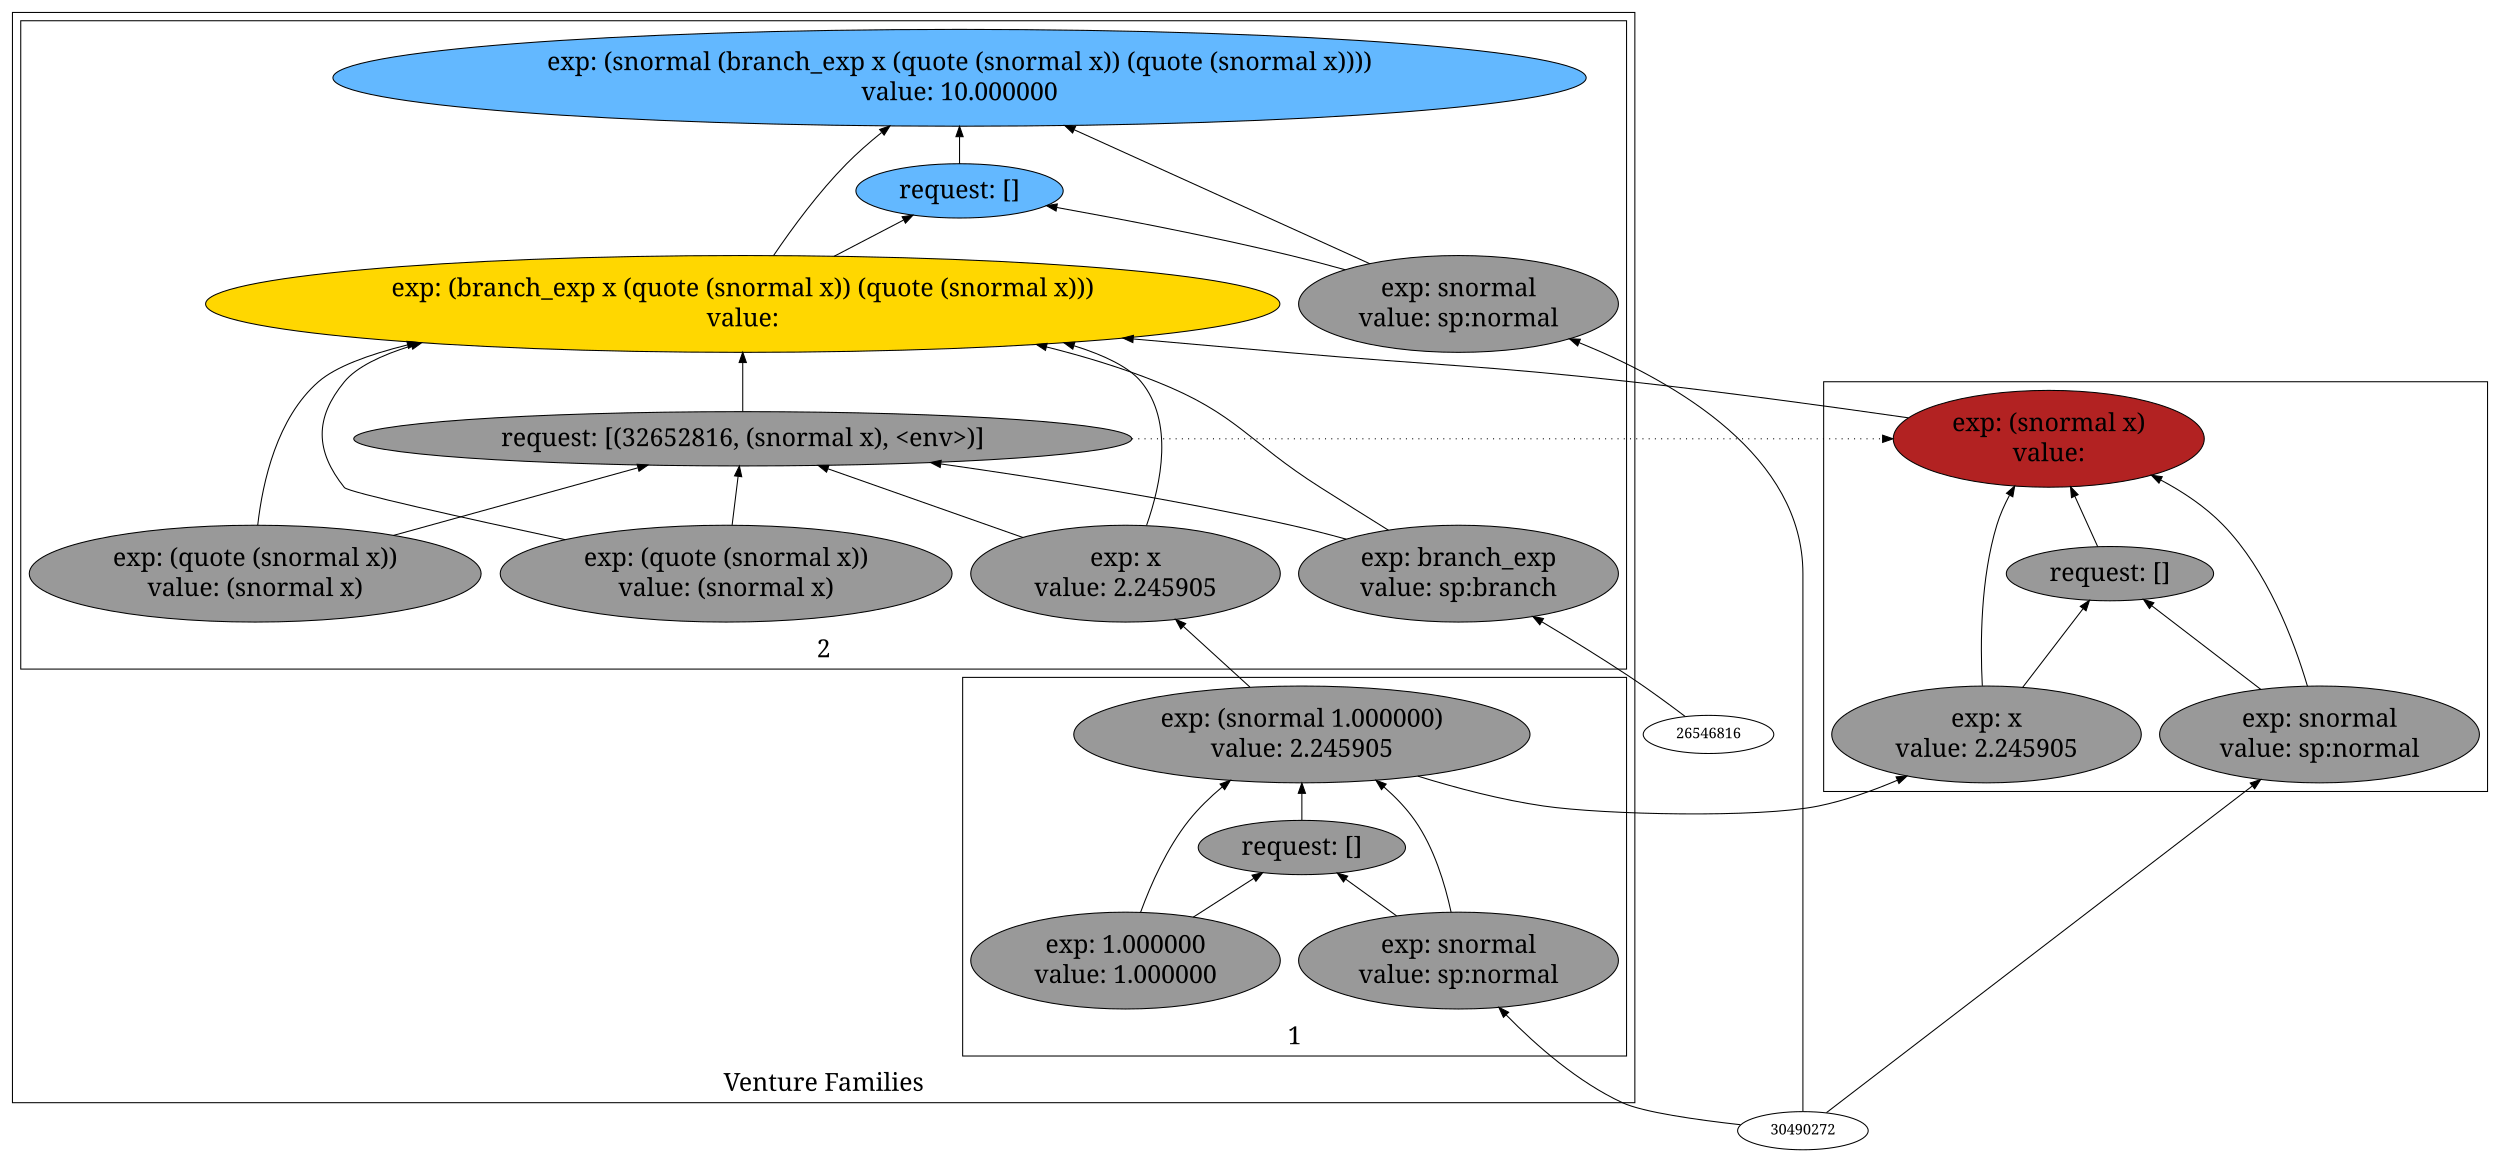
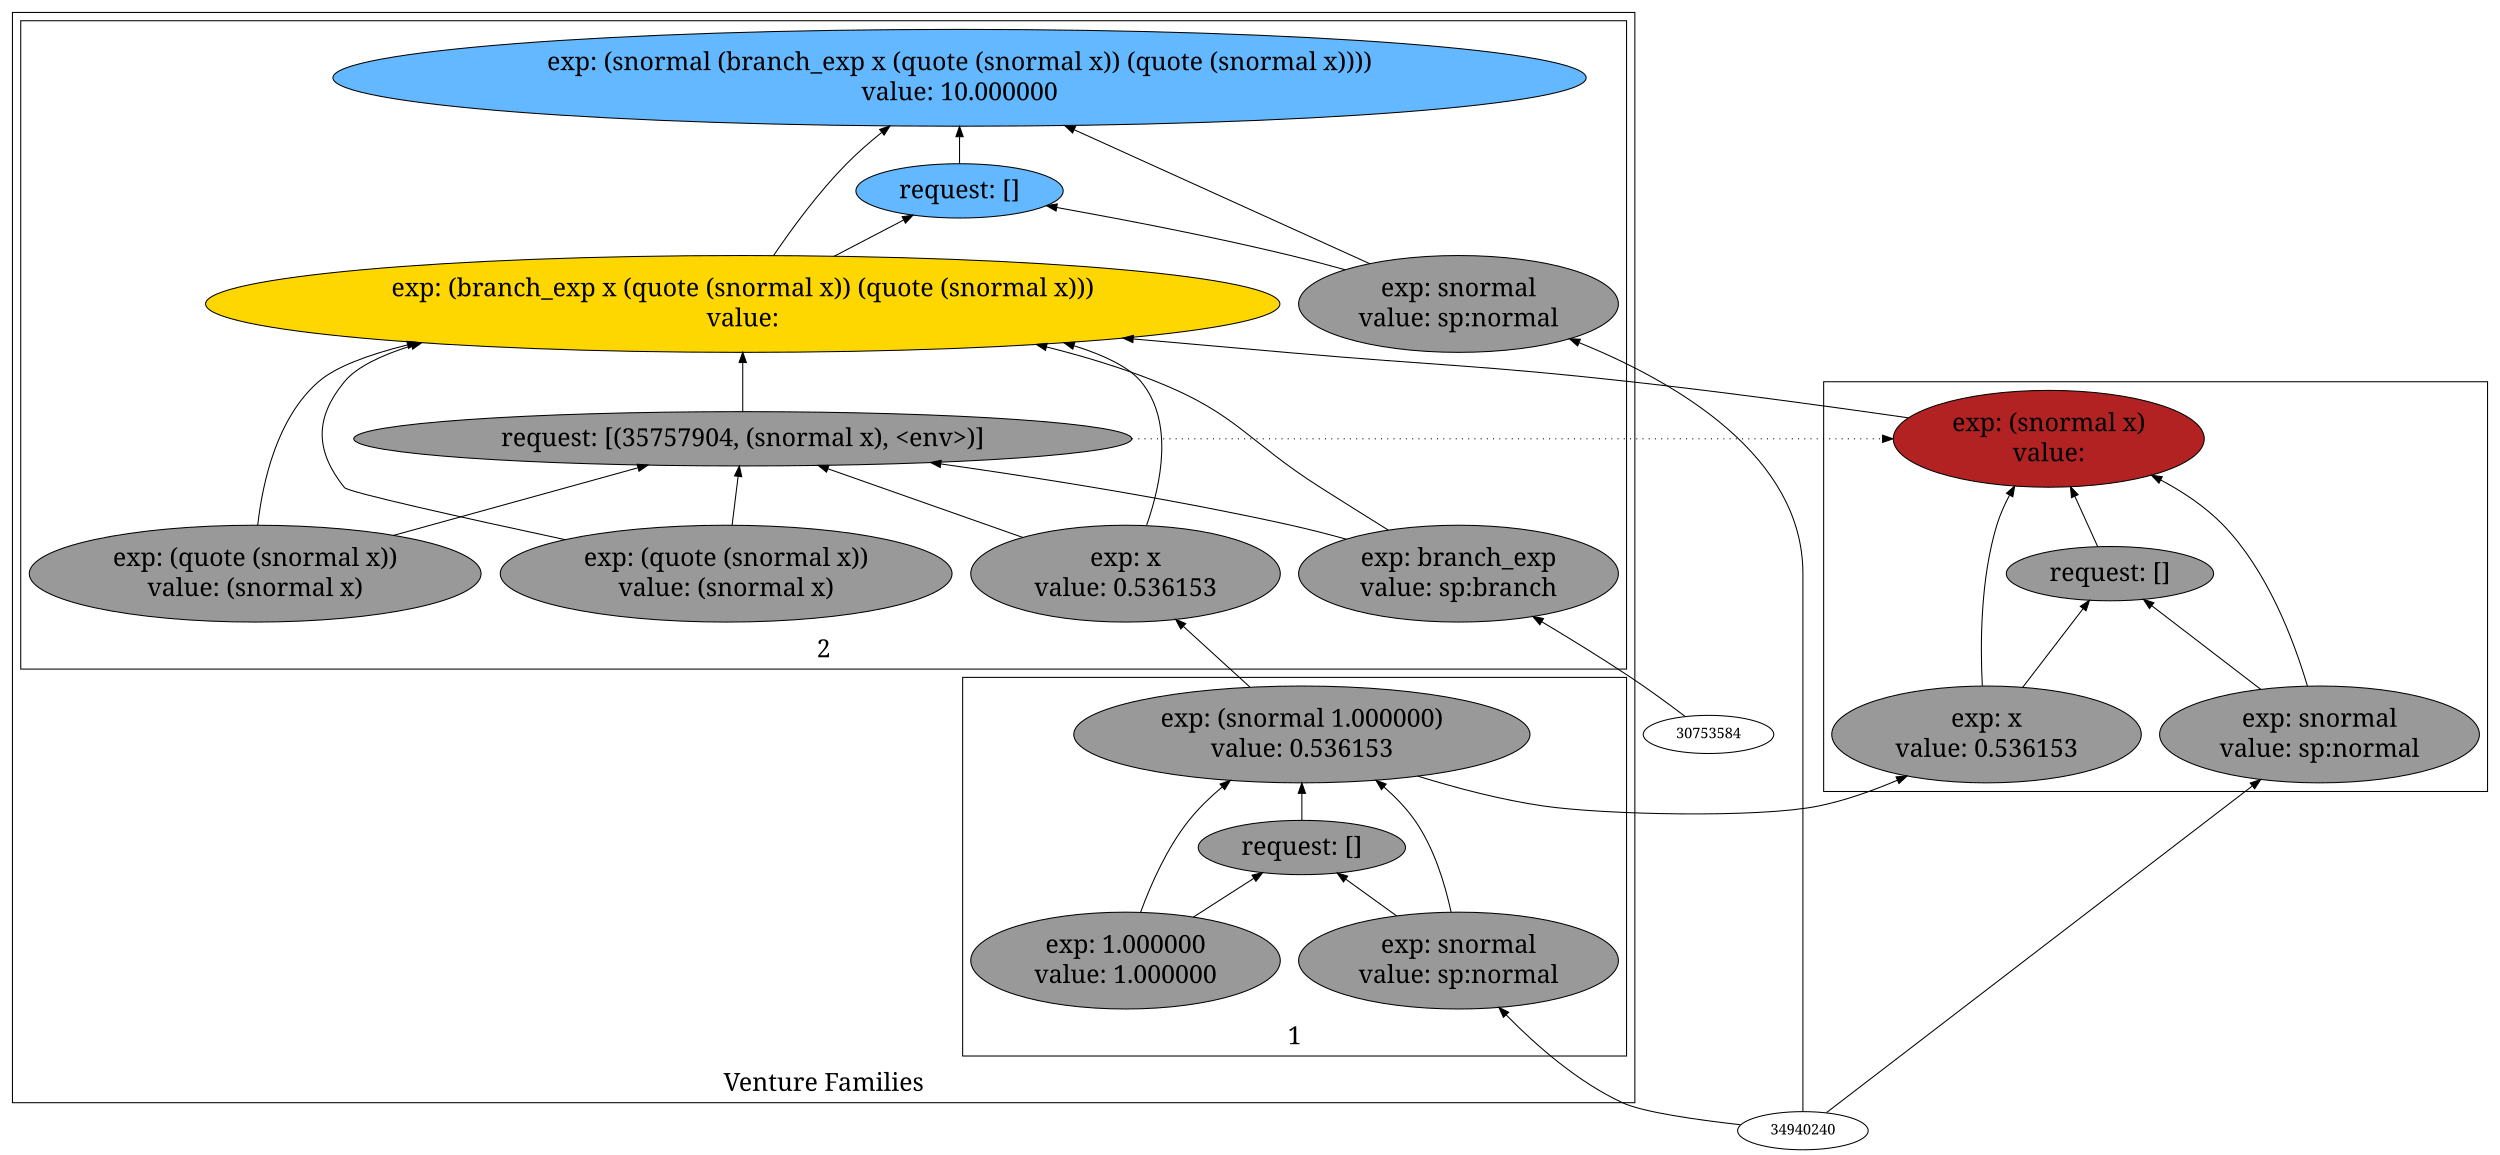
<svg xmlns="http://www.w3.org/2000/svg" width="2410pt" height="1113pt" viewBox="0.00 0.00 2410.00 1113.00">
  <g id="graph1" class="graph" transform="scale(1 1) rotate(0) translate(4 1109)">
    <polygon fill="white" stroke="white" points="-4,5 -4,-1109 2407,-1109 2407,5 -4,5" />
    <g id="graph2" class="cluster">
      <polygon fill="none" stroke="black" points="8,-46 8,-1097 1572,-1097 1572,-46 8,-46" />
      <text text-anchor="middle" x="790" y="-57.4" font-family="Times Roman,serif" font-size="24.00">Venture Families</text>
    </g>
    <g id="graph3" class="cluster">
      <polygon fill="none" stroke="black" points="924,-91 924,-456 1564,-456 1564,-91 924,-91" />
      <text text-anchor="middle" x="1244" y="-102.4" font-family="Times Roman,serif" font-size="24.00">1</text>
    </g>
    <g id="graph4" class="cluster">
      <polygon fill="none" stroke="black" points="16,-464 16,-1089 1564,-1089 1564,-464 16,-464" />
      <text text-anchor="middle" x="790" y="-475.4" font-family="Times Roman,serif" font-size="24.00">2</text>
    </g>
    <g id="graph5" class="cluster">
      <polygon fill="none" stroke="black" points="1754,-346 1754,-741 2394,-741 2394,-346 1754,-346" />
    </g>
    <g id="node3" class="node">
      <ellipse fill="#999999" stroke="black" cx="1251" cy="-401" rx="219.91" ry="46.669" />
      <text text-anchor="middle" x="1251" y="-408.4" font-family="Times Roman,serif" font-size="24.00">exp: (snormal 1.000000)</text>
-       <text text-anchor="middle" x="1251" y="-379.4" font-family="Times Roman,serif" font-size="24.00">value: 2.245905</text>
+       <text text-anchor="middle" x="1251" y="-379.4" font-family="Times Roman,serif" font-size="24.00">value: 0.536153</text>
    </g>
    <g id="node14" class="node">
      <ellipse fill="#999999" stroke="black" cx="1081" cy="-556" rx="149.2" ry="46.669" />
      <text text-anchor="middle" x="1081" y="-563.4" font-family="Times Roman,serif" font-size="24.00">exp: x</text>
-       <text text-anchor="middle" x="1081" y="-534.4" font-family="Times Roman,serif" font-size="24.00">value: 2.245905</text>
-     </g>
-     <g id="edge40" class="edge">
+       <text text-anchor="middle" x="1081" y="-534.4" font-family="Times Roman,serif" font-size="24.00">value: 0.536153</text>
+     </g>
+     <g id="edge52" class="edge">
      <path fill="none" stroke="black" d="M1200.91,-446.667C1180.76,-465.039 1157.45,-486.299 1136.76,-505.161" />
      <polygon fill="black" stroke="black" points="1134.3,-502.667 1129.27,-511.991 1139.02,-507.84 1134.3,-502.667" />
    </g>
    <g id="node21" class="node">
      <ellipse fill="#999999" stroke="black" cx="1911" cy="-401" rx="149.2" ry="46.669" />
      <text text-anchor="middle" x="1911" y="-408.4" font-family="Times Roman,serif" font-size="24.00">exp: x</text>
-       <text text-anchor="middle" x="1911" y="-379.4" font-family="Times Roman,serif" font-size="24.00">value: 2.245905</text>
-     </g>
-     <g id="edge16" class="edge">
+       <text text-anchor="middle" x="1911" y="-379.4" font-family="Times Roman,serif" font-size="24.00">value: 0.536153</text>
+     </g>
+     <g id="edge28" class="edge">
      <path fill="none" stroke="black" d="M1362.72,-360.823C1400.69,-349.082 1443.71,-337.84 1484,-332 1542.28,-323.552 1691.3,-320.224 1749,-332 1774.52,-337.208 1800.99,-346.591 1824.96,-356.793" />
      <polygon fill="black" stroke="black" points="1823.8,-360.105 1834.36,-360.892 1826.59,-353.688 1823.8,-360.105" />
    </g>
    <g id="node4" class="node">
      <ellipse fill="#999999" stroke="black" cx="1251" cy="-292" rx="99.91" ry="26.163" />
      <text text-anchor="middle" x="1251" y="-284.9" font-family="Times Roman,serif" font-size="24.00">request: []</text>
    </g>
-     <g id="edge68" class="edge">
+     <g id="edge16" class="edge">
      <path fill="none" stroke="black" d="M1251,-318.108C1251,-325.979 1251,-334.946 1251,-344.005" />
      <polygon fill="black" stroke="black" points="1247.5,-344.218 1251,-354.218 1254.5,-344.218 1247.5,-344.218" />
    </g>
    <g id="node5" class="node">
      <ellipse fill="#999999" stroke="black" cx="1402" cy="-183" rx="154.149" ry="46.669" />
      <text text-anchor="middle" x="1402" y="-190.4" font-family="Times Roman,serif" font-size="24.00">exp: snormal</text>
      <text text-anchor="middle" x="1402" y="-161.4" font-family="Times Roman,serif" font-size="24.00">value: sp:normal</text>
    </g>
-     <g id="edge58" class="edge">
+     <g id="edge6" class="edge">
      <path fill="none" stroke="black" d="M1394.86,-229.604C1388.93,-257.191 1378.37,-291.76 1360,-318 1351.74,-329.794 1341.3,-340.651 1330.16,-350.355" />
      <polygon fill="black" stroke="black" points="1327.78,-347.784 1322.35,-356.886 1332.27,-353.152 1327.78,-347.784" />
    </g>
-     <g id="edge60" class="edge">
+     <g id="edge8" class="edge">
      <path fill="none" stroke="black" d="M1342.32,-226.08C1325.91,-237.929 1308.45,-250.532 1293.24,-261.511" />
      <polygon fill="black" stroke="black" points="1291.1,-258.737 1285.04,-267.428 1295.2,-264.413 1291.1,-258.737" />
    </g>
    <g id="node6" class="node">
      <ellipse fill="#999999" stroke="black" cx="1081" cy="-183" rx="149.2" ry="46.669" />
      <text text-anchor="middle" x="1081" y="-190.4" font-family="Times Roman,serif" font-size="24.00">exp: 1.000000</text>
      <text text-anchor="middle" x="1081" y="-161.4" font-family="Times Roman,serif" font-size="24.00">value: 1.000000</text>
    </g>
-     <g id="edge64" class="edge">
+     <g id="edge12" class="edge">
      <path fill="none" stroke="black" d="M1095.54,-229.588C1105.66,-257.17 1121.1,-291.738 1142,-318 1151.29,-329.679 1162.58,-340.62 1174.33,-350.482" />
      <polygon fill="black" stroke="black" points="1172.13,-353.207 1182.1,-356.805 1176.55,-347.778 1172.13,-353.207" />
    </g>
-     <g id="edge66" class="edge">
+     <g id="edge14" class="edge">
      <path fill="none" stroke="black" d="M1146.24,-224.831C1165.71,-237.316 1186.65,-250.741 1204.65,-262.282" />
      <polygon fill="black" stroke="black" points="1202.92,-265.333 1213.23,-267.784 1206.7,-259.44 1202.92,-265.333" />
    </g>
    <g id="node8" class="node">
      <ellipse fill="#63b8ff" stroke="black" cx="921" cy="-1034" rx="604.076" ry="46.669" />
      <text text-anchor="middle" x="921" y="-1041.4" font-family="Times Roman,serif" font-size="24.00">exp: (snormal (branch_exp x (quote (snormal x)) (quote (snormal x))))</text>
      <text text-anchor="middle" x="921" y="-1012.4" font-family="Times Roman,serif" font-size="24.00">value: 10.000000</text>
    </g>
    <g id="node9" class="node">
      <ellipse fill="#63b8ff" stroke="black" cx="921" cy="-925" rx="99.91" ry="26.163" />
      <text text-anchor="middle" x="921" y="-917.9" font-family="Times Roman,serif" font-size="24.00">request: []</text>
    </g>
-     <g id="edge56" class="edge">
+     <g id="edge68" class="edge">
      <path fill="none" stroke="black" d="M921,-951.108C921,-958.979 921,-967.946 921,-977.005" />
      <polygon fill="black" stroke="black" points="917.5,-977.218 921,-987.218 924.5,-977.218 917.5,-977.218" />
    </g>
    <g id="node10" class="node">
      <ellipse fill="#999999" stroke="black" cx="1402" cy="-816" rx="154.149" ry="46.669" />
      <text text-anchor="middle" x="1402" y="-823.4" font-family="Times Roman,serif" font-size="24.00">exp: snormal</text>
      <text text-anchor="middle" x="1402" y="-794.4" font-family="Times Roman,serif" font-size="24.00">value: sp:normal</text>
    </g>
-     <g id="edge20" class="edge">
+     <g id="edge32" class="edge">
      <path fill="none" stroke="black" d="M1316.56,-854.723C1237.12,-890.728 1118.32,-944.569 1031.66,-983.848" />
      <polygon fill="black" stroke="black" points="1029.98,-980.767 1022.31,-988.083 1032.87,-987.142 1029.98,-980.767" />
    </g>
-     <g id="edge22" class="edge">
+     <g id="edge34" class="edge">
      <path fill="none" stroke="black" d="M1292.75,-848.935C1274.86,-853.915 1256.46,-858.788 1239,-863 1164.13,-881.056 1078.38,-897.534 1014.8,-908.956" />
      <polygon fill="black" stroke="black" points="1014.02,-905.54 1004.79,-910.746 1015.25,-912.431 1014.02,-905.54" />
    </g>
    <g id="node11" class="node">
      <ellipse fill="gold" stroke="black" cx="712" cy="-816" rx="517.809" ry="46.669" />
      <text text-anchor="middle" x="712" y="-823.4" font-family="Times Roman,serif" font-size="24.00">exp: (branch_exp x (quote (snormal x)) (quote (snormal x)))</text>
      <text text-anchor="middle" x="712" y="-794.4" font-family="Times Roman,serif" font-size="24.00">value: </text>
    </g>
-     <g id="edge26" class="edge">
+     <g id="edge38" class="edge">
      <path fill="none" stroke="black" d="M741.687,-862.62C760.191,-889.885 785.469,-924.115 812,-951 822.317,-961.454 833.998,-971.694 845.786,-981.215" />
      <polygon fill="black" stroke="black" points="843.937,-984.216 853.948,-987.685 848.286,-978.731 843.937,-984.216" />
    </g>
-     <g id="edge28" class="edge">
+     <g id="edge40" class="edge">
      <path fill="none" stroke="black" d="M800.029,-861.91C822.764,-873.767 846.565,-886.18 866.982,-896.828" />
      <polygon fill="black" stroke="black" points="865.624,-900.067 876.109,-901.588 868.861,-893.86 865.624,-900.067" />
    </g>
    <g id="node12" class="node">
      <ellipse fill="#999999" stroke="black" cx="712" cy="-686" rx="374.974" ry="26.163" />
-       <text text-anchor="middle" x="712" y="-678.9" font-family="Times Roman,serif" font-size="24.00">request: [(32652816, (snormal x), &lt;env&gt;)]</text>
-     </g>
-     <g id="edge50" class="edge">
+       <text text-anchor="middle" x="712" y="-678.9" font-family="Times Roman,serif" font-size="24.00">request: [(35757904, (snormal x), &lt;env&gt;)]</text>
+     </g>
+     <g id="edge62" class="edge">
      <path fill="none" stroke="black" d="M712,-712.307C712,-725.886 712,-743.006 712,-759.401" />
      <polygon fill="black" stroke="black" points="708.5,-759.477 712,-769.477 715.5,-759.477 708.5,-759.477" />
    </g>
    <g id="node18" class="node">
      <ellipse fill="firebrick" stroke="black" cx="1971" cy="-686" rx="149.907" ry="46.669" />
      <text text-anchor="middle" x="1971" y="-693.4" font-family="Times Roman,serif" font-size="24.00">exp: (snormal x)</text>
      <text text-anchor="middle" x="1971" y="-664.4" font-family="Times Roman,serif" font-size="24.00">value: </text>
    </g>
-     <g id="edge54" class="edge">
+     <g id="edge66" class="edge">
      <path fill="none" stroke="black" stroke-dasharray="1,5" d="M1087.3,-686C1328.47,-686 1569.64,-686 1810.81,-686" />
      <polygon fill="black" stroke="black" points="1810.84,-689.5 1820.84,-686 1810.84,-682.5 1810.84,-689.5" />
    </g>
    <g id="node13" class="node">
      <ellipse fill="#999999" stroke="black" cx="1402" cy="-556" rx="154.149" ry="46.669" />
      <text text-anchor="middle" x="1402" y="-563.4" font-family="Times Roman,serif" font-size="24.00">exp: branch_exp</text>
      <text text-anchor="middle" x="1402" y="-534.4" font-family="Times Roman,serif" font-size="24.00">value: sp:branch</text>
    </g>
-     <g id="edge30" class="edge">
+     <g id="edge42" class="edge">
      <path fill="none" stroke="black" d="M1334.56,-597.811C1313.52,-610.929 1290.26,-625.508 1269,-639 1198.43,-683.794 1188.64,-710.034 1111,-741 1077.35,-754.424 1041.12,-765.481 1004.71,-774.58" />
      <polygon fill="black" stroke="black" points="1003.82,-771.193 994.944,-776.973 1005.49,-777.992 1003.82,-771.193" />
    </g>
-     <g id="edge32" class="edge">
+     <g id="edge44" class="edge">
      <path fill="none" stroke="black" d="M1293.76,-589.247C1275.58,-594.245 1256.83,-599.042 1239,-603 1128.52,-627.527 1003.46,-647.548 902.894,-661.778" />
      <polygon fill="black" stroke="black" points="902.345,-658.321 892.931,-663.18 903.321,-665.252 902.345,-658.321" />
    </g>
-     <g id="edge36" class="edge">
+     <g id="edge48" class="edge">
      <path fill="none" stroke="black" d="M1101.27,-602.461C1115.71,-643.528 1127.55,-702.695 1096,-741 1084.51,-754.957 1061.18,-766.353 1031.45,-775.649" />
      <polygon fill="black" stroke="black" points="1030.16,-772.381 1021.58,-778.594 1032.16,-779.089 1030.16,-772.381" />
    </g>
-     <g id="edge38" class="edge">
+     <g id="edge50" class="edge">
      <path fill="none" stroke="black" d="M982.115,-590.838C923.288,-611.562 849.541,-637.544 793.974,-657.12" />
      <polygon fill="black" stroke="black" points="792.788,-653.827 784.519,-660.451 795.114,-660.43 792.788,-653.827" />
    </g>
    <g id="node15" class="node">
      <ellipse fill="#999999" stroke="black" cx="696" cy="-556" rx="217.789" ry="46.669" />
      <text text-anchor="middle" x="696" y="-563.4" font-family="Times Roman,serif" font-size="24.00">exp: (quote (snormal x))</text>
      <text text-anchor="middle" x="696" y="-534.4" font-family="Times Roman,serif" font-size="24.00">value: (snormal x)</text>
    </g>
-     <g id="edge42" class="edge">
+     <g id="edge54" class="edge">
      <path fill="none" stroke="black" d="M540.797,-588.754C441.89,-609.99 331.588,-634.512 328,-639 299.69,-674.407 299.18,-706.007 328,-741 339.495,-754.957 362.816,-766.353 392.548,-775.649" />
      <polygon fill="black" stroke="black" points="391.836,-779.089 402.419,-778.594 393.837,-772.381 391.836,-779.089" />
    </g>
-     <g id="edge44" class="edge">
+     <g id="edge56" class="edge">
      <path fill="none" stroke="black" d="M701.731,-602.566C703.636,-618.043 705.728,-635.04 707.524,-649.632" />
      <polygon fill="black" stroke="black" points="704.077,-650.278 708.772,-659.776 711.025,-649.423 704.077,-650.278" />
    </g>
    <g id="node16" class="node">
      <ellipse fill="#999999" stroke="black" cx="242" cy="-556" rx="217.789" ry="46.669" />
      <text text-anchor="middle" x="242" y="-563.4" font-family="Times Roman,serif" font-size="24.00">exp: (quote (snormal x))</text>
      <text text-anchor="middle" x="242" y="-534.4" font-family="Times Roman,serif" font-size="24.00">value: (snormal x)</text>
    </g>
-     <g id="edge46" class="edge">
+     <g id="edge58" class="edge">
      <path fill="none" stroke="black" d="M244.445,-602.766C249.275,-645.223 263.226,-706.339 303,-741 319.369,-755.265 350.626,-766.967 388.872,-776.523" />
      <polygon fill="black" stroke="black" points="388.2,-779.961 398.742,-778.906 389.843,-773.157 388.2,-779.961" />
    </g>
-     <g id="edge48" class="edge">
+     <g id="edge60" class="edge">
      <path fill="none" stroke="black" d="M375.426,-592.905C450.182,-613.582 541.918,-638.956 610.728,-657.988" />
      <polygon fill="black" stroke="black" points="610.137,-661.457 620.709,-660.749 612.004,-654.71 610.137,-661.457" />
    </g>
-     <g id="edge52" class="edge">
+     <g id="edge64" class="edge">
      <path fill="none" stroke="black" d="M1835.5,-706.238C1757.41,-717.464 1657.31,-731.112 1568,-741 1422.14,-757.149 1385.2,-756.26 1239,-769 1190.31,-773.243 1139.1,-777.752 1088.52,-782.234" />
      <polygon fill="black" stroke="black" points="1088.06,-778.76 1078.41,-783.13 1088.68,-785.733 1088.06,-778.76" />
    </g>
    <g id="node19" class="node">
      <ellipse fill="#999999" stroke="black" cx="2030" cy="-556" rx="99.91" ry="26.163" />
      <text text-anchor="middle" x="2030" y="-548.9" font-family="Times Roman,serif" font-size="24.00">request: []</text>
    </g>
-     <g id="edge18" class="edge">
+     <g id="edge30" class="edge">
      <path fill="none" stroke="black" d="M2018.2,-581.995C2011.87,-595.937 2003.82,-613.677 1996.17,-630.542" />
      <polygon fill="black" stroke="black" points="1992.92,-629.239 1991.97,-639.792 1999.29,-632.132 1992.92,-629.239" />
    </g>
    <g id="node20" class="node">
      <ellipse fill="#999999" stroke="black" cx="2232" cy="-401" rx="154.149" ry="46.669" />
      <text text-anchor="middle" x="2232" y="-408.4" font-family="Times Roman,serif" font-size="24.00">exp: snormal</text>
      <text text-anchor="middle" x="2232" y="-379.4" font-family="Times Roman,serif" font-size="24.00">value: sp:normal</text>
    </g>
-     <g id="edge6" class="edge">
+     <g id="edge18" class="edge">
      <path fill="none" stroke="black" d="M2220.38,-447.498C2207.16,-492.158 2181.67,-559.141 2139,-603 2122.05,-620.419 2100.69,-634.74 2078.93,-646.288" />
      <polygon fill="black" stroke="black" points="2077.23,-643.227 2069.92,-650.904 2080.42,-649.457 2077.23,-643.227" />
    </g>
-     <g id="edge8" class="edge">
+     <g id="edge20" class="edge">
      <path fill="none" stroke="black" d="M2175.46,-444.382C2142.07,-470.005 2100.58,-501.845 2070.46,-524.953" />
      <polygon fill="black" stroke="black" points="2068.09,-522.362 2062.29,-531.226 2072.35,-527.916 2068.09,-522.362" />
    </g>
-     <g id="edge12" class="edge">
+     <g id="edge24" class="edge">
      <path fill="none" stroke="black" d="M1906.95,-447.83C1904.83,-489.495 1905.34,-551.612 1921,-603 1923.94,-612.655 1928.25,-622.344 1933.13,-631.52" />
      <polygon fill="black" stroke="black" points="1930.22,-633.49 1938.16,-640.504 1936.33,-630.069 1930.22,-633.49" />
    </g>
-     <g id="edge14" class="edge">
+     <g id="edge26" class="edge">
      <path fill="none" stroke="black" d="M1945.74,-446.249C1964.35,-470.495 1986.9,-499.866 2003.99,-522.12" />
      <polygon fill="black" stroke="black" points="2001.38,-524.475 2010.25,-530.276 2006.94,-520.212 2001.38,-524.475" />
    </g>
    <g id="node24" class="node">
      <ellipse fill="none" stroke="black" cx="1734" cy="-19" rx="62.932" ry="18.385" />
-       <text text-anchor="middle" x="1734" y="-15.4" font-family="Times Roman,serif" font-size="14.00">30490272</text>
-     </g>
-     <g id="edge62" class="edge">
+       <text text-anchor="middle" x="1734" y="-15.4" font-family="Times Roman,serif" font-size="14.00">34940240</text>
+     </g>
+     <g id="edge10" class="edge">
      <path fill="none" stroke="black" d="M1673.81,-24.764C1631.8,-29.459 1579.83,-36.806 1560,-46 1517.19,-65.85 1477.11,-100.863 1448.04,-130.523" />
      <polygon fill="black" stroke="black" points="1445.31,-128.308 1440.89,-137.935 1450.35,-133.168 1445.31,-128.308" />
    </g>
-     <g id="edge24" class="edge">
+     <g id="edge36" class="edge">
      <path fill="none" stroke="black" d="M1734,-37.537C1734,-81.635 1734,-196.26 1734,-292 1734,-292 1734,-292 1734,-556 1734,-668.653 1614.05,-739.816 1518.35,-778.666" />
      <polygon fill="black" stroke="black" points="1516.87,-775.488 1508.87,-782.44 1519.46,-781.991 1516.87,-775.488" />
    </g>
-     <g id="edge10" class="edge">
+     <g id="edge22" class="edge">
      <path fill="none" stroke="black" d="M1756.69,-36.406C1828.81,-91.727 2054.62,-264.938 2167.06,-351.184" />
      <polygon fill="black" stroke="black" points="2165.22,-354.183 2175.28,-357.492 2169.48,-348.629 2165.22,-354.183" />
    </g>
-     <g id="node37" class="node">
+     <g id="node43" class="node">
      <ellipse fill="none" stroke="black" cx="1643" cy="-401" rx="62.932" ry="18.385" />
-       <text text-anchor="middle" x="1643" y="-397.4" font-family="Times Roman,serif" font-size="14.00">26546816</text>
-     </g>
-     <g id="edge34" class="edge">
+       <text text-anchor="middle" x="1643" y="-397.4" font-family="Times Roman,serif" font-size="14.00">30753584</text>
+     </g>
+     <g id="edge46" class="edge">
      <path fill="none" stroke="black" d="M1620.41,-418.397C1605.71,-429.501 1586.01,-444.008 1568,-456 1540.58,-474.257 1509.86,-493.176 1482.36,-509.579" />
      <polygon fill="black" stroke="black" points="1480.37,-506.695 1473.56,-514.813 1483.94,-512.712 1480.37,-506.695" />
    </g>
  </g>
</svg>
